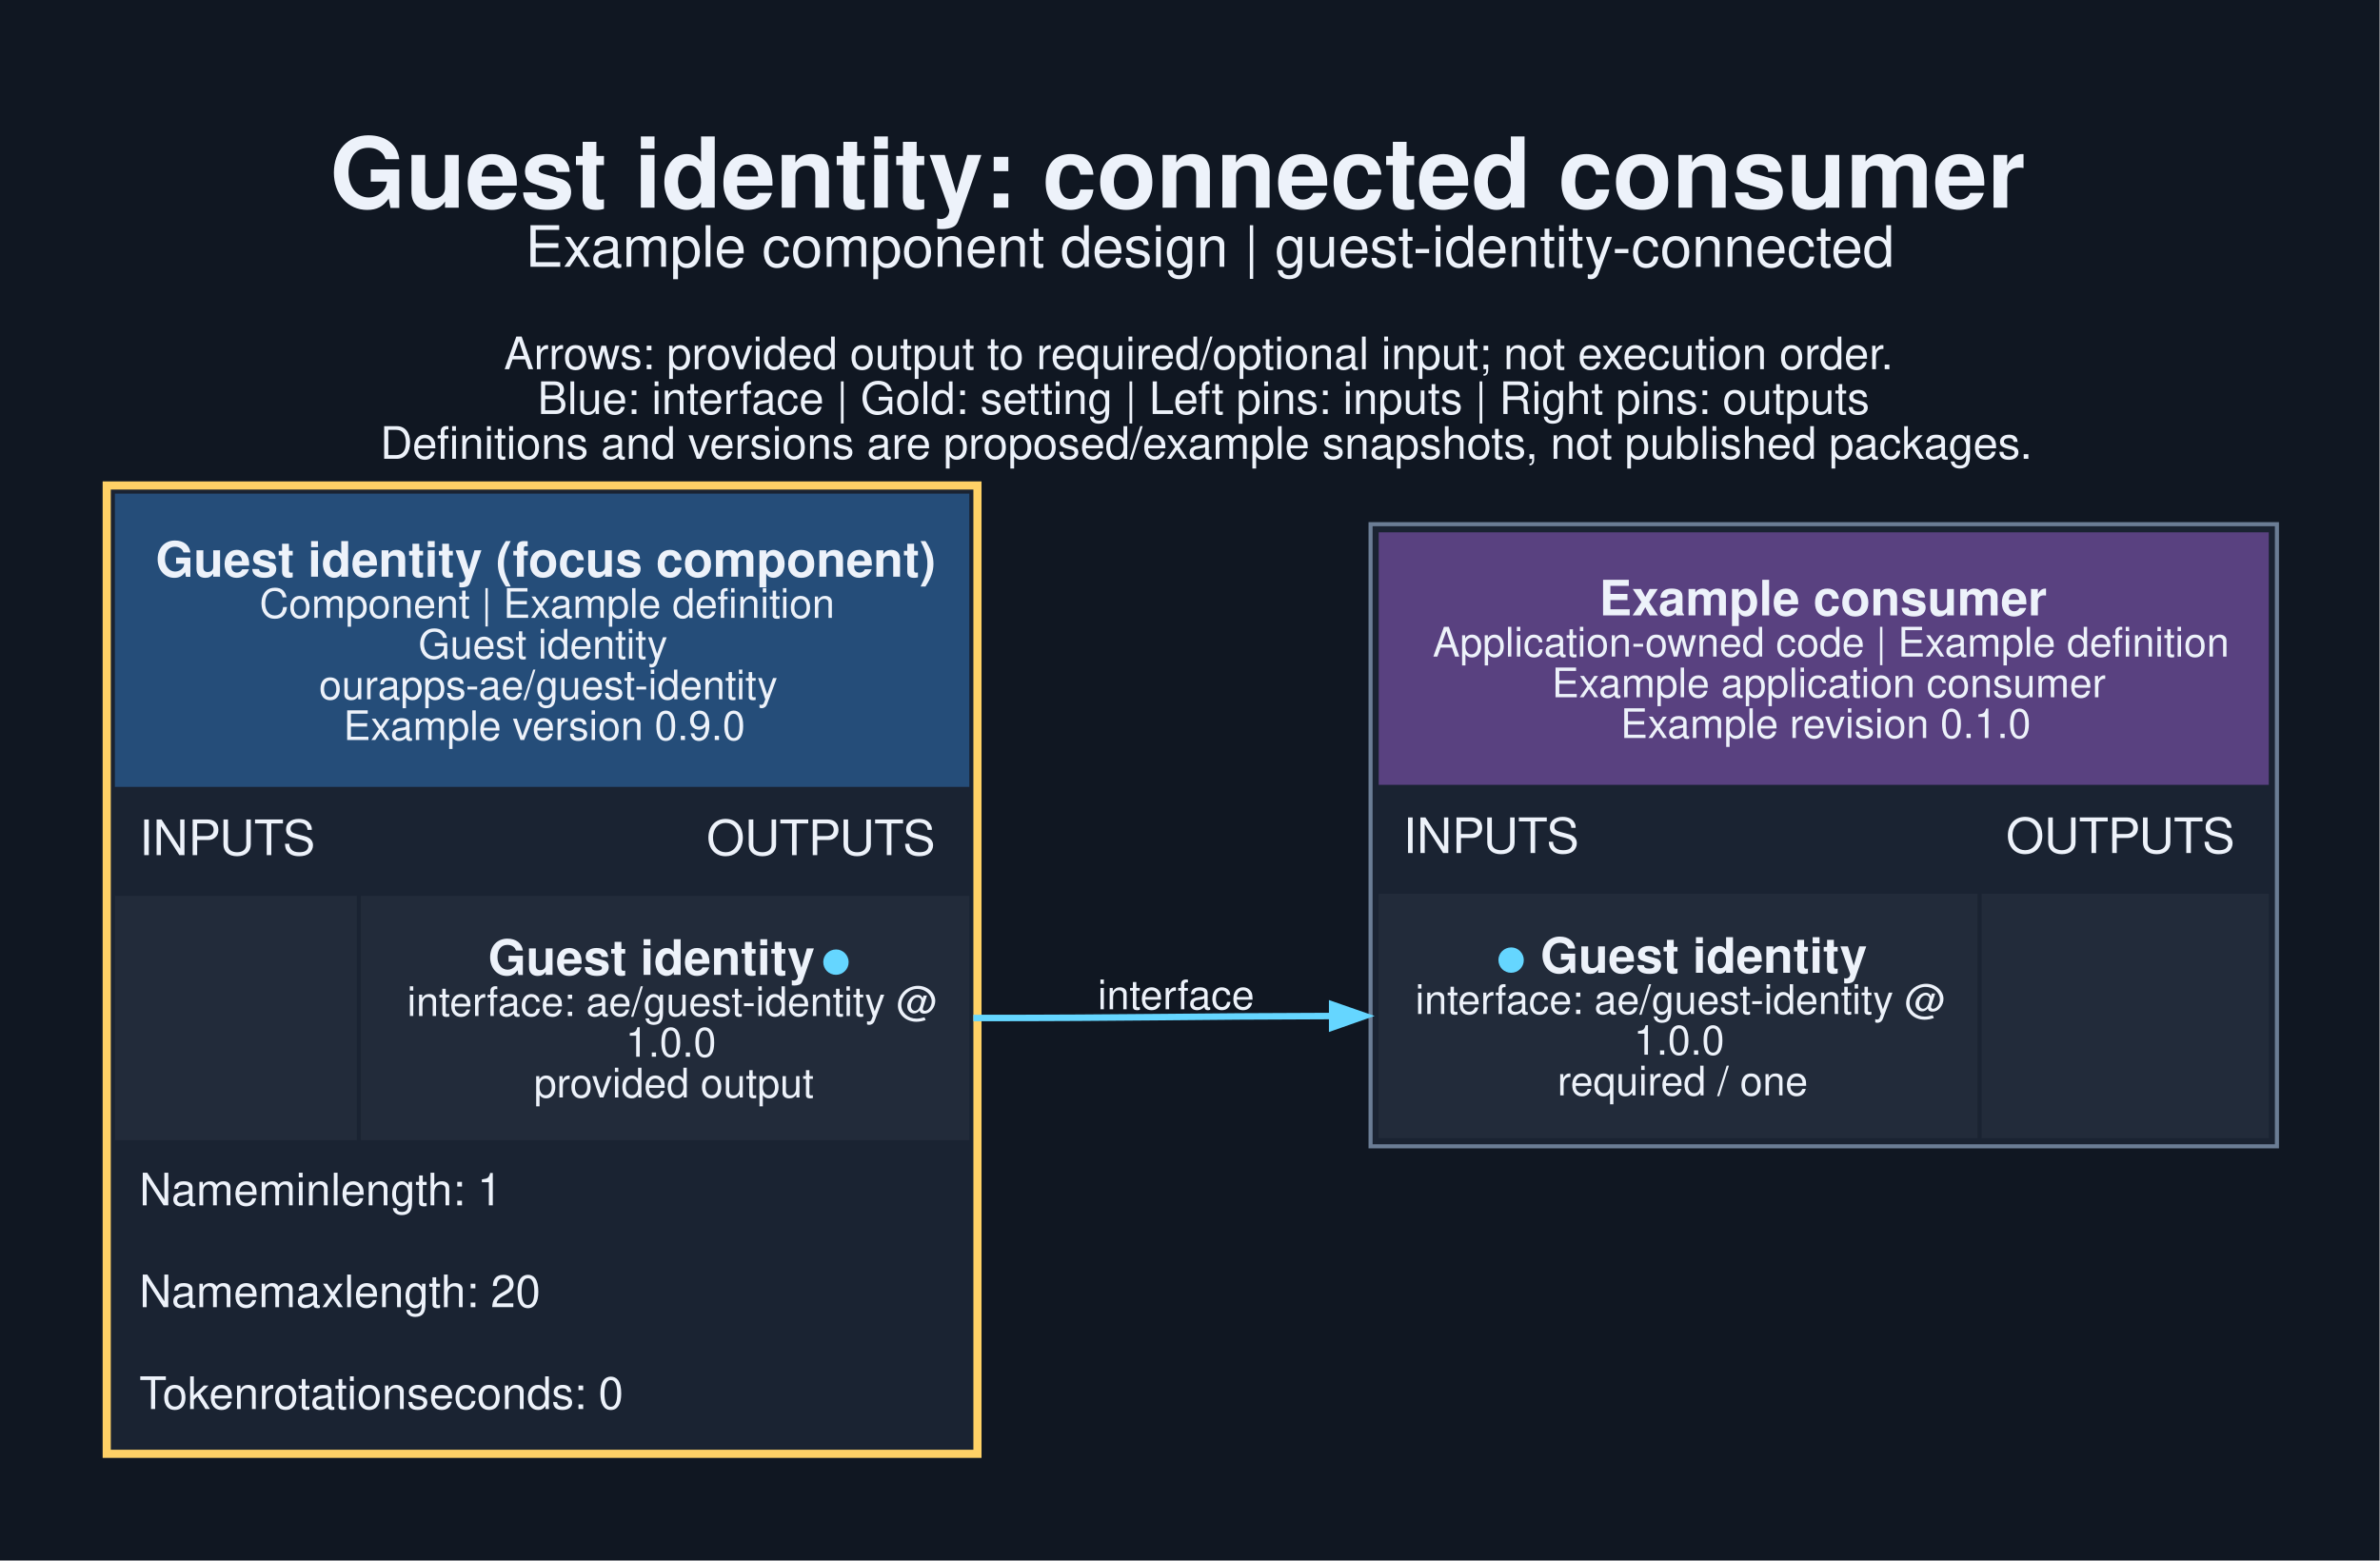
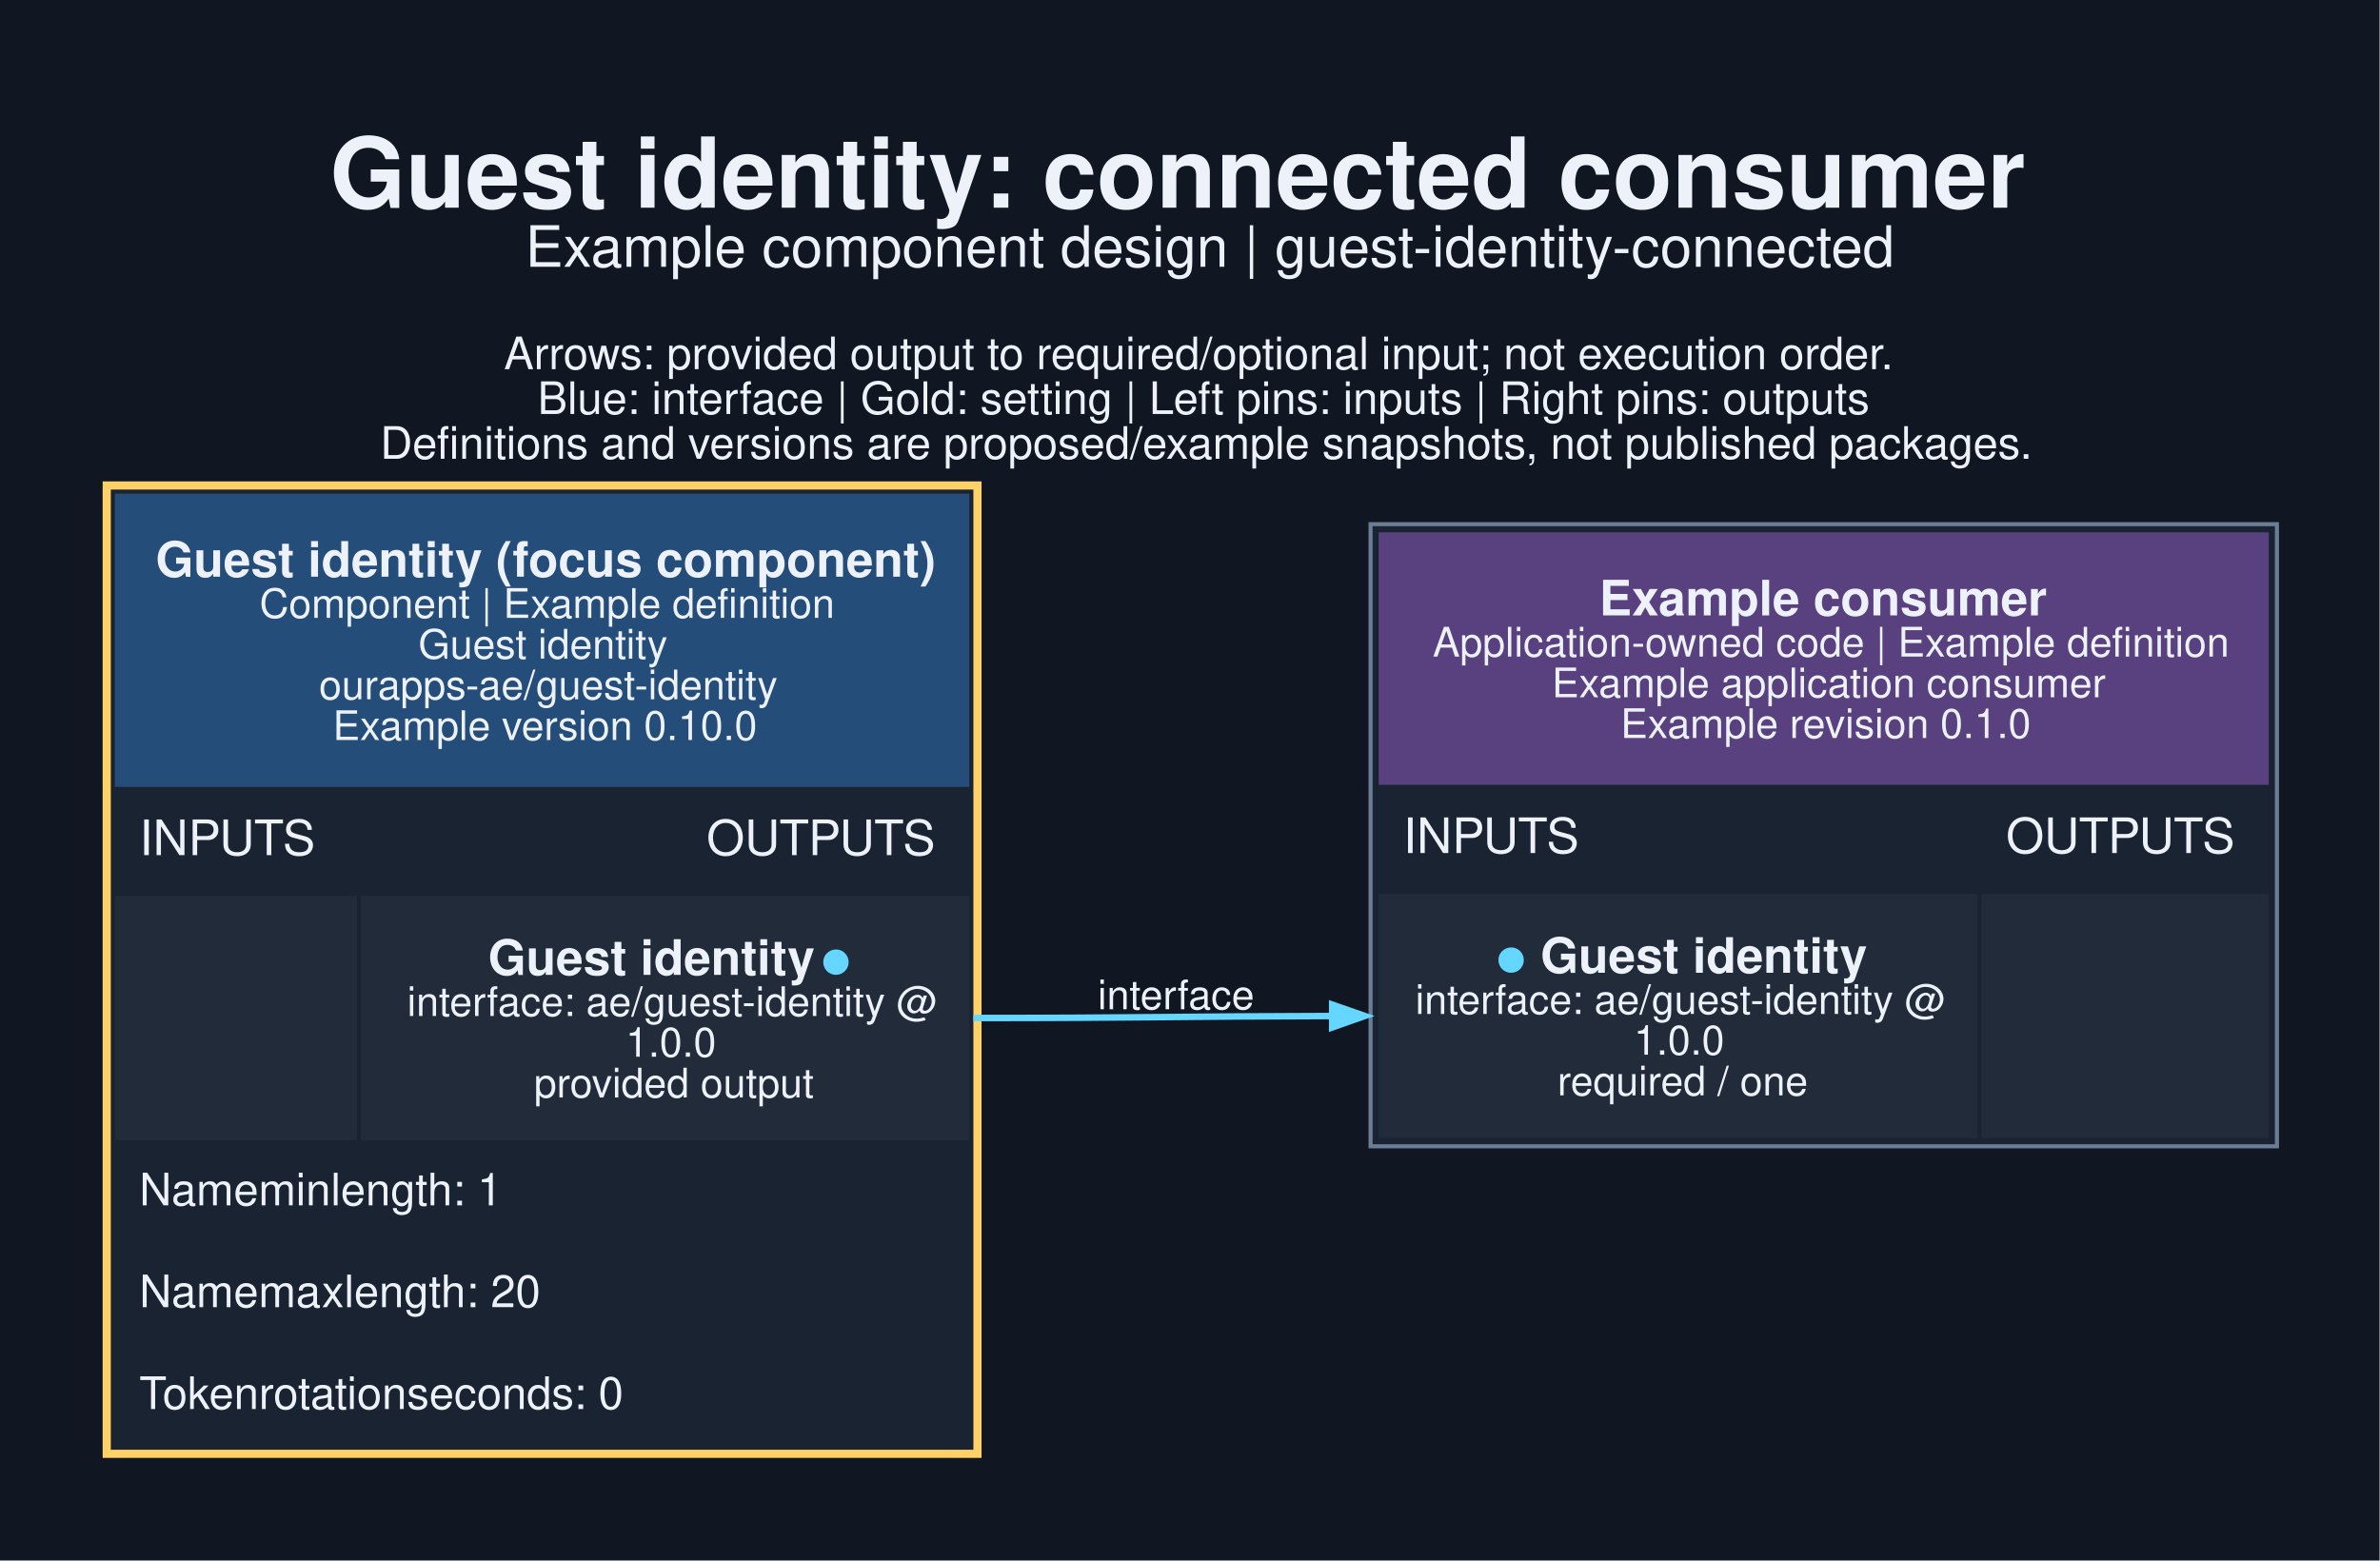
<svg xmlns="http://www.w3.org/2000/svg" width="779pt" height="511pt" viewBox="0.00 0.00 779.00 511.00">
  <g id="graph0" class="graph" transform="scale(1.33333 1.33333) rotate(0) translate(25.2 357.95)">
    <polygon fill="#101722" stroke="none" points="-25.2,25.2 -25.2,-357.95 558.95,-357.95 558.95,25.2 -25.2,25.2" />
    <text xml:space="preserve" text-anchor="start" x="55.75" y="-306.95" font-family="Helvetica,sans-Serif" font-weight="bold" font-size="24.00" fill="#edf2fa">Guest identity: connected consumer</text>
    <text xml:space="preserve" text-anchor="start" x="103.75" y="-292.45" font-family="Helvetica,sans-Serif" font-size="14.00" fill="#edf2fa">Example component design | guest-identity-connected</text>
    <text xml:space="preserve" text-anchor="start" x="98.5" y="-267.3" font-family="Helvetica,sans-Serif" font-size="11.00" fill="#edf2fa">Arrows: provided output to required/optional input; not execution order.</text>
    <text xml:space="preserve" text-anchor="start" x="106.75" y="-256.3" font-family="Helvetica,sans-Serif" font-size="11.00" fill="#edf2fa">Blue: interface | Gold: setting | Left pins: inputs | Right pins: outputs</text>
    <text xml:space="preserve" text-anchor="start" x="68.12" y="-245.3" font-family="Helvetica,sans-Serif" font-size="11.00" fill="#edf2fa">Definitions and versions are proposed/example snapshots, not published packages.</text>
    <g id="node1" class="node">
      <polygon fill="#1a2332" stroke="none" points="0,0 0,-239.75 215.75,-239.75 215.75,0 0,0" />
      <polygon fill="#254d79" stroke="none" points="3,-164.75 3,-236.75 212.75,-236.75 212.75,-164.75 3,-164.75" />
      <text xml:space="preserve" text-anchor="start" x="13" y="-216.35" font-family="Helvetica,sans-Serif" font-weight="bold" font-size="12.00" fill="#edf2fa">Guest identity (focus component)</text>
      <text xml:space="preserve" text-anchor="start" x="38.5" y="-206.25" font-family="Helvetica,sans-Serif" font-size="10.00" fill="#edf2fa">Component | Example definition</text>
      <text xml:space="preserve" text-anchor="start" x="77.5" y="-196.25" font-family="Helvetica,sans-Serif" font-size="10.00" fill="#edf2fa">Guest identity</text>
      <text xml:space="preserve" text-anchor="start" x="53.12" y="-186.25" font-family="Helvetica,sans-Serif" font-size="10.00" fill="#edf2fa">ourapps-ae/guest-identity</text>
-       <text xml:space="preserve" text-anchor="start" x="59.12" y="-176.25" font-family="Helvetica,sans-Serif" font-size="10.00" fill="#edf2fa">Example version 0.9.0</text>
+       <text xml:space="preserve" text-anchor="start" x="56.5" y="-176.25" font-family="Helvetica,sans-Serif" font-size="10.00" fill="#edf2fa">Example version 0.10.0</text>
      <text xml:space="preserve" text-anchor="start" x="9" y="-148" font-family="Helvetica,sans-Serif" font-size="12.00" fill="#edf2fa">INPUTS</text>
      <text xml:space="preserve" text-anchor="start" x="148.25" y="-148" font-family="Helvetica,sans-Serif" font-size="12.00" fill="#edf2fa">OUTPUTS</text>
      <polygon fill="#222b3a" stroke="none" points="3,-78 3,-138 62.38,-138 62.38,-78 3,-78" />
      <polygon fill="#222b3a" stroke="none" points="63.38,-78 63.38,-138 212.75,-138 212.75,-78 63.38,-78" />
      <text xml:space="preserve" text-anchor="start" x="94.62" y="-118.6" font-family="Helvetica,sans-Serif" font-weight="bold" font-size="12.00" fill="#edf2fa">Guest identity </text>
      <text xml:space="preserve" text-anchor="start" x="176.38" y="-118.6" font-family="Helvetica,sans-Serif" font-weight="bold" font-size="12.00" fill="#65d6ff">●</text>
      <text xml:space="preserve" text-anchor="start" x="74.75" y="-108.5" font-family="Helvetica,sans-Serif" font-size="10.00" fill="#edf2fa">interface: ae/guest-identity @</text>
      <text xml:space="preserve" text-anchor="start" x="128.38" y="-98.5" font-family="Helvetica,sans-Serif" font-size="10.00" fill="#edf2fa">1.0.0</text>
      <text xml:space="preserve" text-anchor="start" x="105.88" y="-88.5" font-family="Helvetica,sans-Serif" font-size="10.00" fill="#edf2fa">provided output</text>
      <text xml:space="preserve" text-anchor="start" x="9" y="-62" font-family="Helvetica,sans-Serif" font-size="11.00" fill="#edf2fa">Nameminlength: 1</text>
      <text xml:space="preserve" text-anchor="start" x="9" y="-37" font-family="Helvetica,sans-Serif" font-size="11.00" fill="#edf2fa">Namemaxlength: 20</text>
      <text xml:space="preserve" text-anchor="start" x="9" y="-12" font-family="Helvetica,sans-Serif" font-size="11.00" fill="#edf2fa">Tokenrotationseconds: 0</text>
      <polygon fill="none" stroke="#ffd166" stroke-width="2" points="1,-1 1,-238.75 214.75,-238.75 214.75,-1 1,-1" />
    </g>
    <g id="node2" class="node">
      <polygon fill="#1a2332" stroke="none" points="311.25,-76.5 311.25,-229.25 533.75,-229.25 533.75,-76.5 311.25,-76.5" />
      <polygon fill="#594180" stroke="none" points="313.25,-165.25 313.25,-227.25 531.75,-227.25 531.75,-165.25 313.25,-165.25" />
      <text xml:space="preserve" text-anchor="start" x="367.38" y="-206.85" font-family="Helvetica,sans-Serif" font-weight="bold" font-size="12.00" fill="#edf2fa">Example consumer</text>
      <text xml:space="preserve" text-anchor="start" x="326.5" y="-196.75" font-family="Helvetica,sans-Serif" font-size="10.00" fill="#edf2fa">Application-owned code | Example definition</text>
      <text xml:space="preserve" text-anchor="start" x="355.75" y="-186.75" font-family="Helvetica,sans-Serif" font-size="10.00" fill="#edf2fa">Example application consumer</text>
      <text xml:space="preserve" text-anchor="start" x="372.62" y="-176.75" font-family="Helvetica,sans-Serif" font-size="10.00" fill="#edf2fa">Example revision 0.1.0</text>
      <text xml:space="preserve" text-anchor="start" x="319.25" y="-148.5" font-family="Helvetica,sans-Serif" font-size="12.00" fill="#edf2fa">INPUTS</text>
      <text xml:space="preserve" text-anchor="start" x="467.25" y="-148.5" font-family="Helvetica,sans-Serif" font-size="12.00" fill="#edf2fa">OUTPUTS</text>
      <polygon fill="#222b3a" stroke="none" points="313.25,-78.5 313.25,-138.5 460.25,-138.5 460.25,-78.5 313.25,-78.5" />
      <text xml:space="preserve" text-anchor="start" x="342.12" y="-119.1" font-family="Helvetica,sans-Serif" font-weight="bold" font-size="12.00" fill="#65d6ff">●</text>
      <text xml:space="preserve" text-anchor="start" x="349.62" y="-119.1" font-family="Helvetica,sans-Serif" font-weight="bold" font-size="12.00" fill="#edf2fa"> Guest identity</text>
      <text xml:space="preserve" text-anchor="start" x="322.25" y="-109" font-family="Helvetica,sans-Serif" font-size="10.00" fill="#edf2fa">interface: ae/guest-identity @</text>
      <text xml:space="preserve" text-anchor="start" x="375.88" y="-99" font-family="Helvetica,sans-Serif" font-size="10.00" fill="#edf2fa">1.0.0</text>
      <text xml:space="preserve" text-anchor="start" x="357.12" y="-89" font-family="Helvetica,sans-Serif" font-size="10.00" fill="#edf2fa">required / one</text>
      <polygon fill="#222b3a" stroke="none" points="461.25,-78.5 461.25,-138.5 531.75,-138.5 531.75,-78.5 461.25,-78.5" />
      <polygon fill="none" stroke="#6b7d95" points="311.25,-76.5 311.25,-229.25 533.75,-229.25 533.75,-76.5 311.25,-76.5" />
    </g>
    <g id="edge1" class="edge">
      <path fill="none" stroke="#65d6ff" stroke-width="1.6" d="M213.75,-108C253.94,-108 266.46,-108.42 302.1,-108.49" />
      <polygon fill="#65d6ff" stroke="#65d6ff" stroke-width="1.6" points="301.83,-111.29 309.83,-108.5 301.83,-105.69 301.83,-111.29" />
      <text xml:space="preserve" text-anchor="middle" x="263.5" y="-110.15" font-family="Helvetica,sans-Serif" font-size="10.00" fill="#edf2fa">interface</text>
    </g>
  </g>
</svg>
